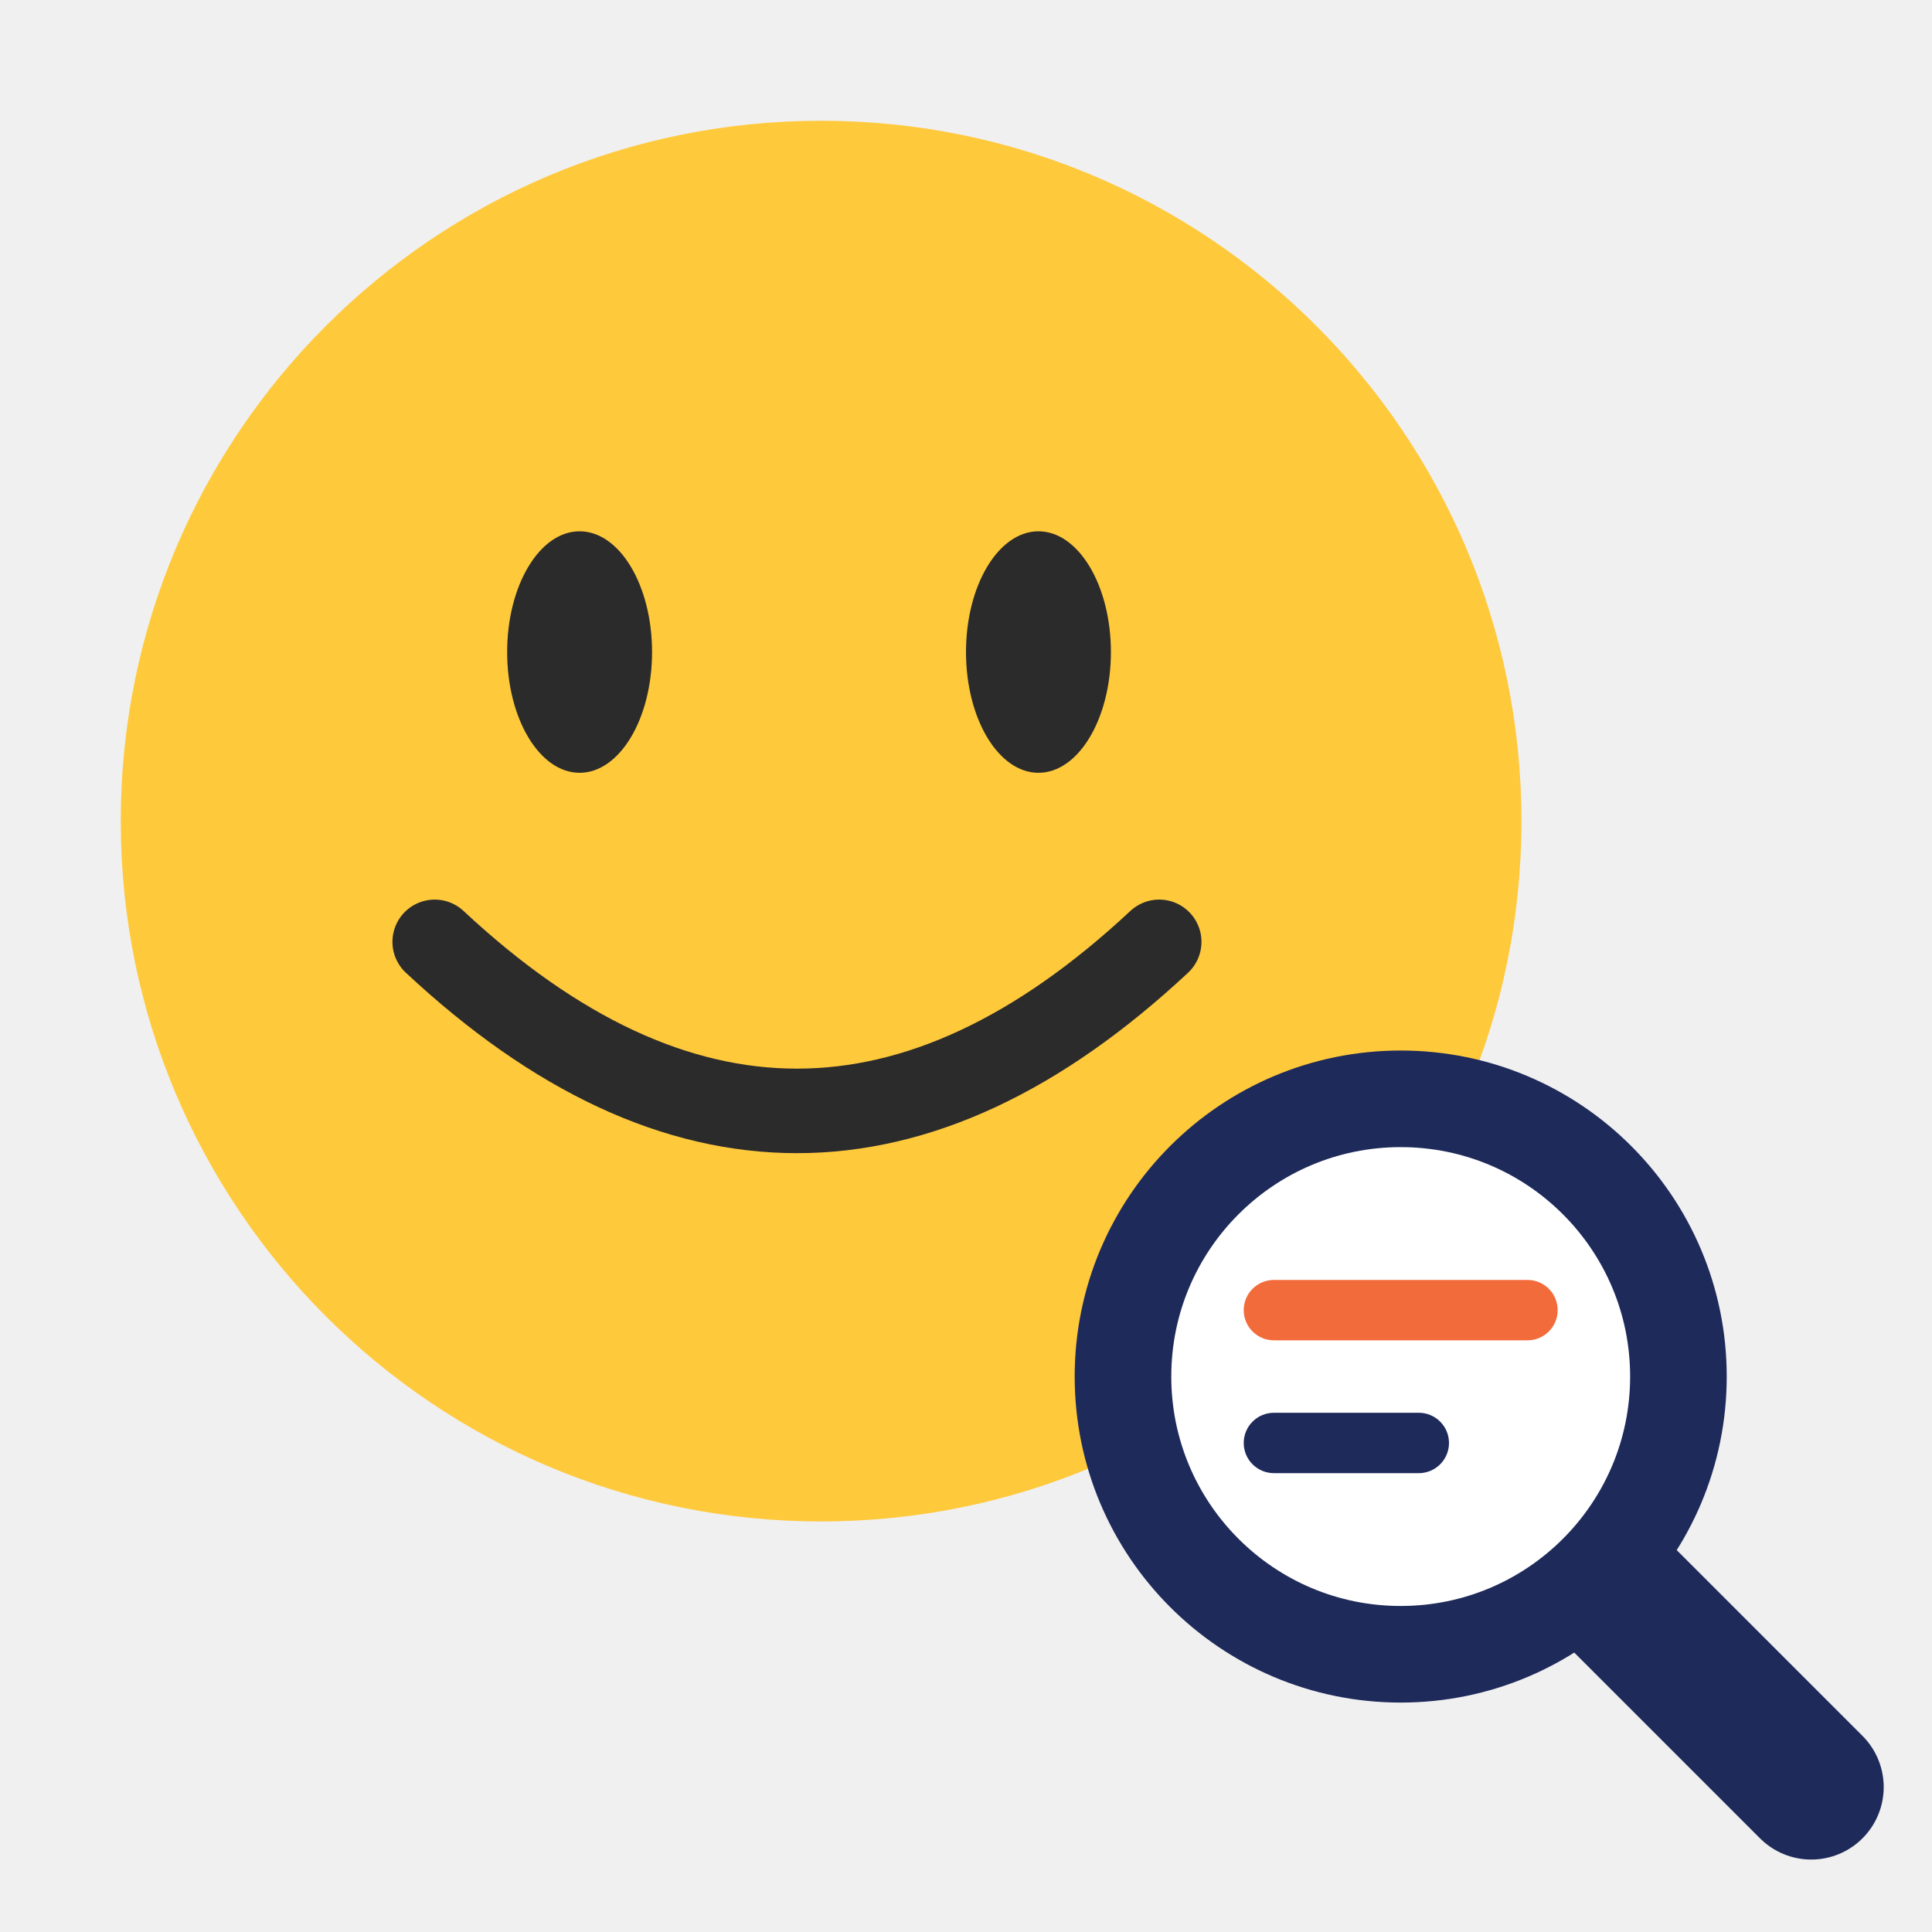
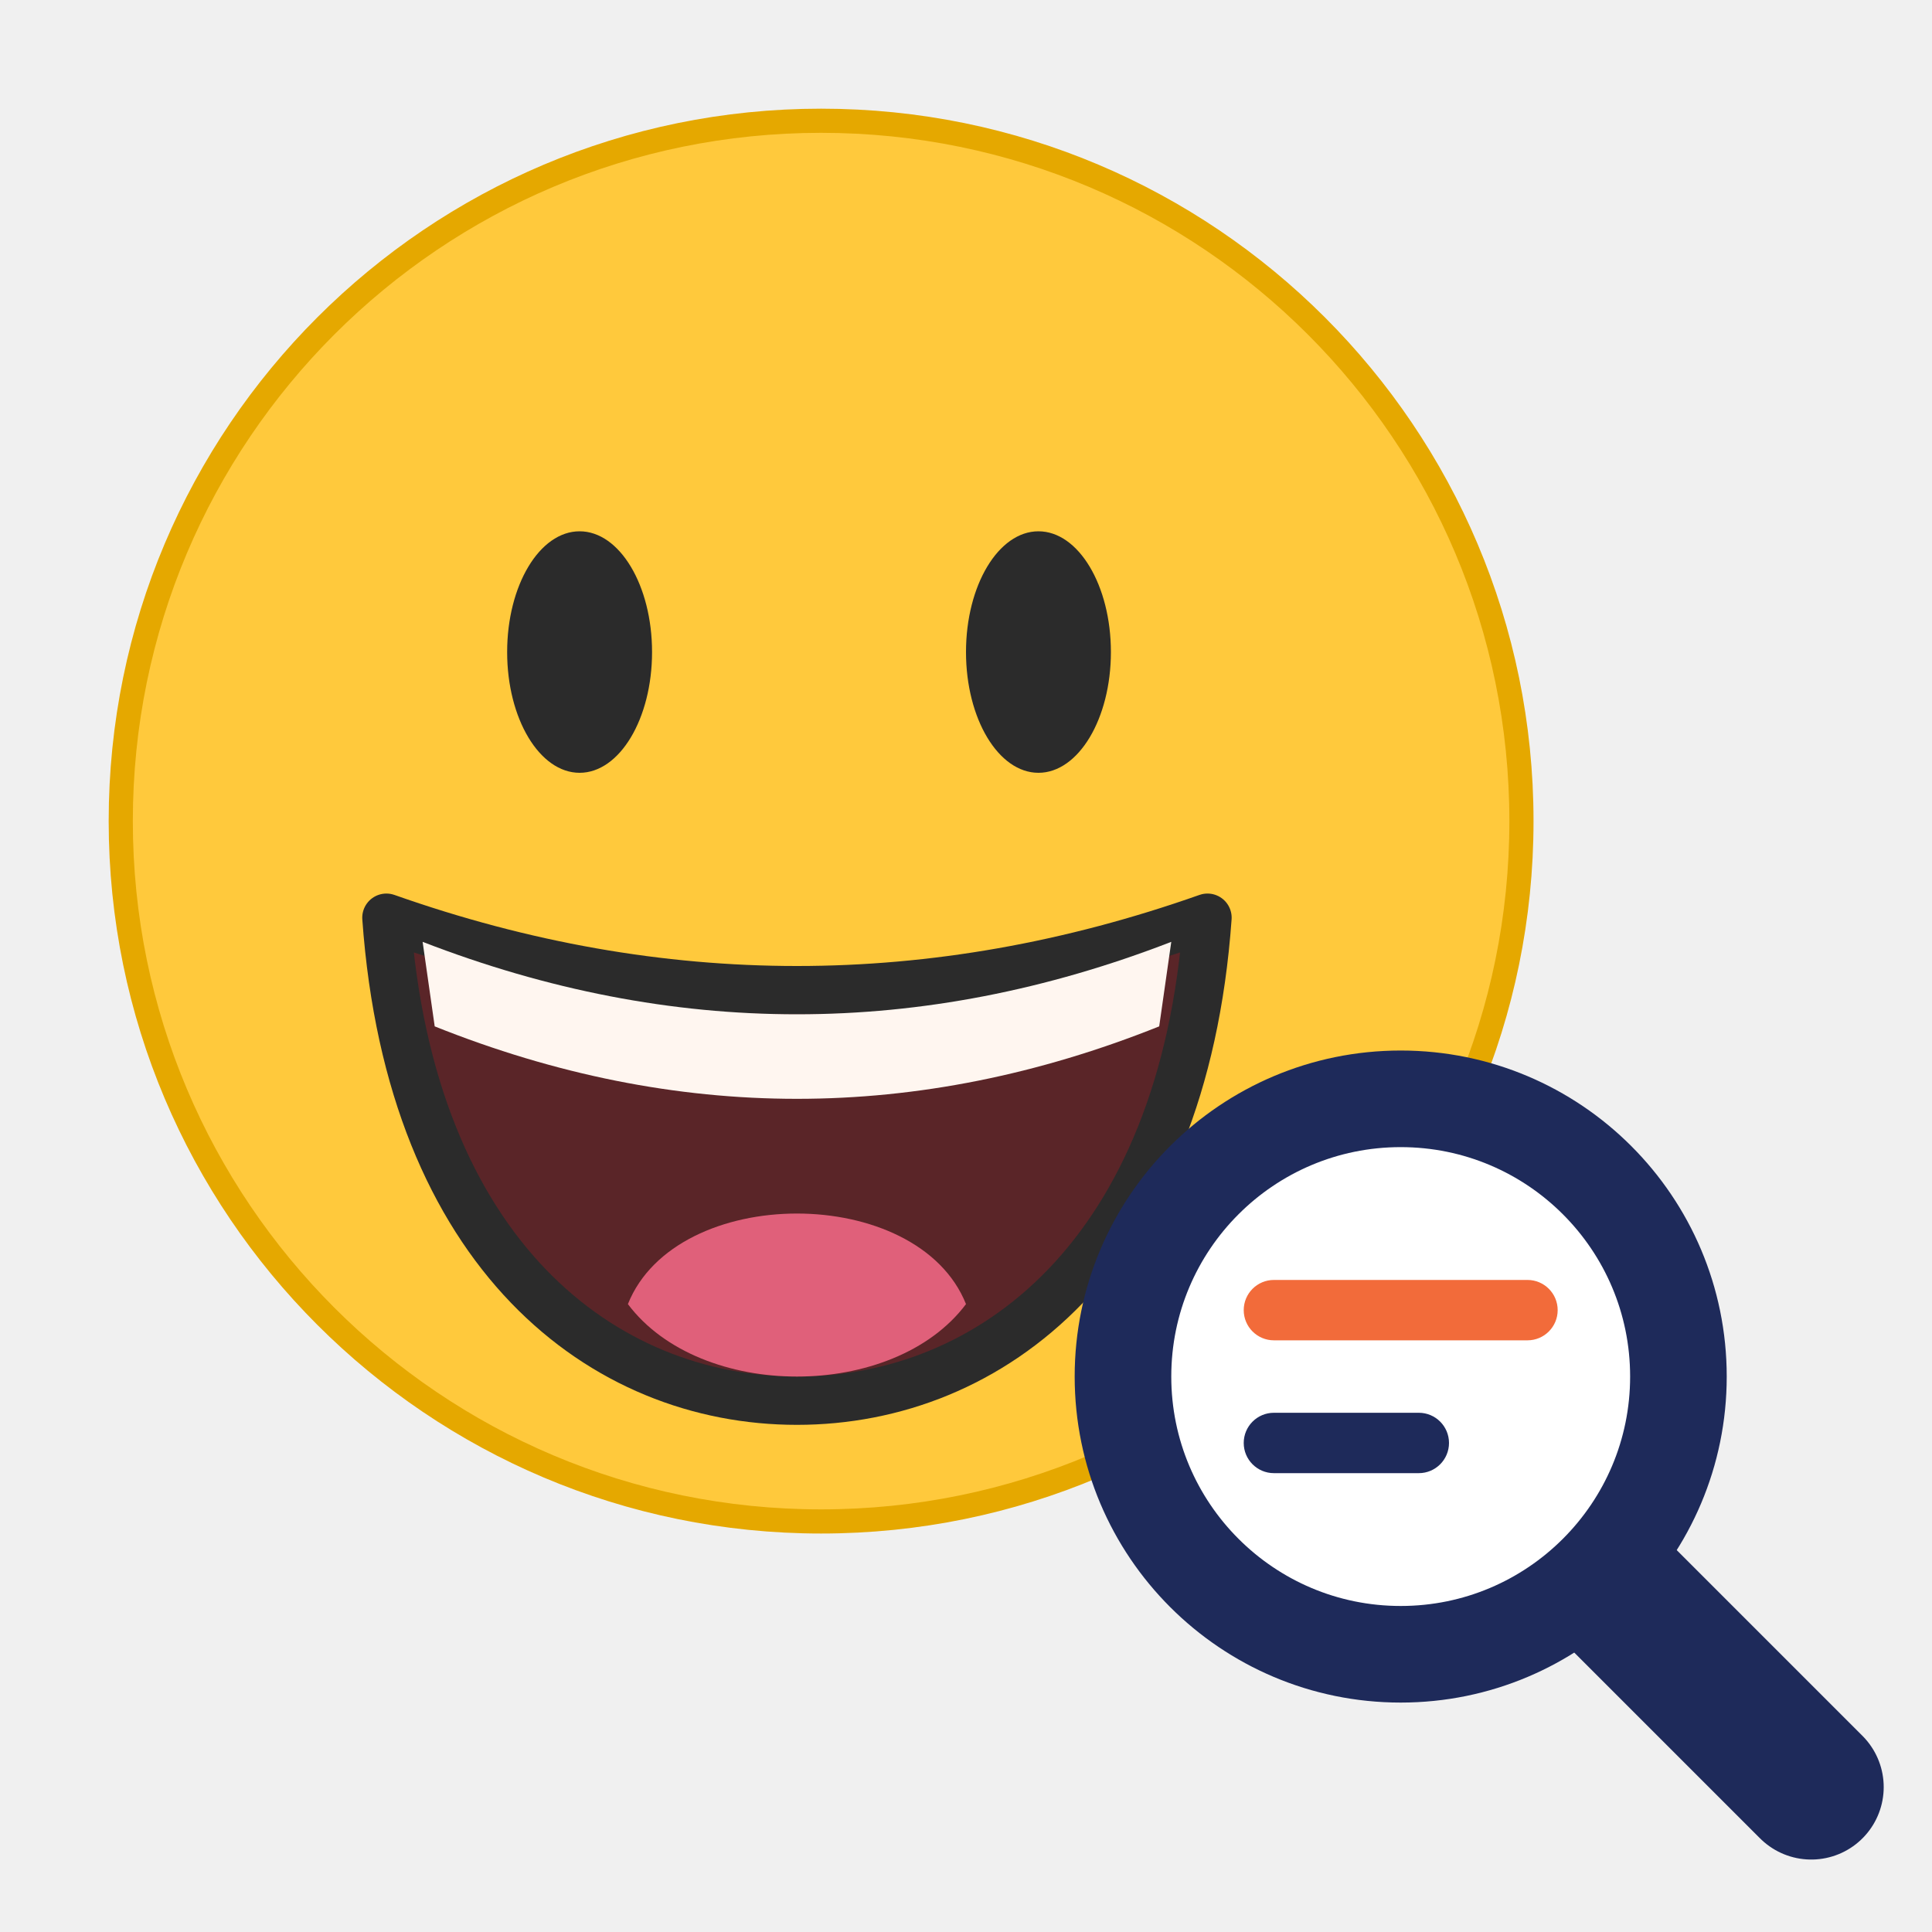
- <svg xmlns="http://www.w3.org/2000/svg" width="160" height="160" viewBox="0 0 160 160" role="img" aria-label="Logo: carinha sorridente amarela com uma lupa sobre linhas de texto">
-   <circle cx="68" cy="68" r="58" fill="#FFC93C" />
+ <svg xmlns="http://www.w3.org/2000/svg" viewBox="0 0 160 160" width="160" height="160" role="img" aria-label="Logo: carinha amarela rindo com uma lupa">
+   <circle cx="68" cy="68" r="58" fill="#FFC93C" stroke="#E5A800" stroke-width="2" />
  <ellipse cx="48" cy="54" rx="6" ry="10" fill="#2B2B2B" />
  <ellipse cx="86" cy="54" rx="6" ry="10" fill="#2B2B2B" />
-   <path d="M36 78 Q66 106 96 78" fill="none" stroke="#2B2B2B" stroke-width="7" stroke-linecap="round" />
+   <path d="M32 76 Q66 88 100 76 C98 104 82 116 66 116 C50 116 34 104 32 76Z" fill="#5A2528" stroke="#2B2B2B" stroke-width="4" stroke-linejoin="round" />
+   <path d="M35 78 Q66 90 97 78 L96 85 Q66 97 36 85Z" fill="#FFF6F0" />
+   <path d="M52 108 C56 98 76 98 80 108 C74 116 58 116 52 108Z" fill="#E0607A" />
  <line x1="132" y1="130" x2="150" y2="148" stroke="#1E2A5A" stroke-width="12" stroke-linecap="round" />
  <circle cx="116" cy="114" r="23" fill="#FFFFFF" stroke="#1E2A5A" stroke-width="8" />
  <rect x="103" y="106" width="26" height="5" rx="2.5" fill="#F26B3A" />
  <rect x="103" y="117" width="17" height="5" rx="2.5" fill="#1E2A5A" />
</svg>
